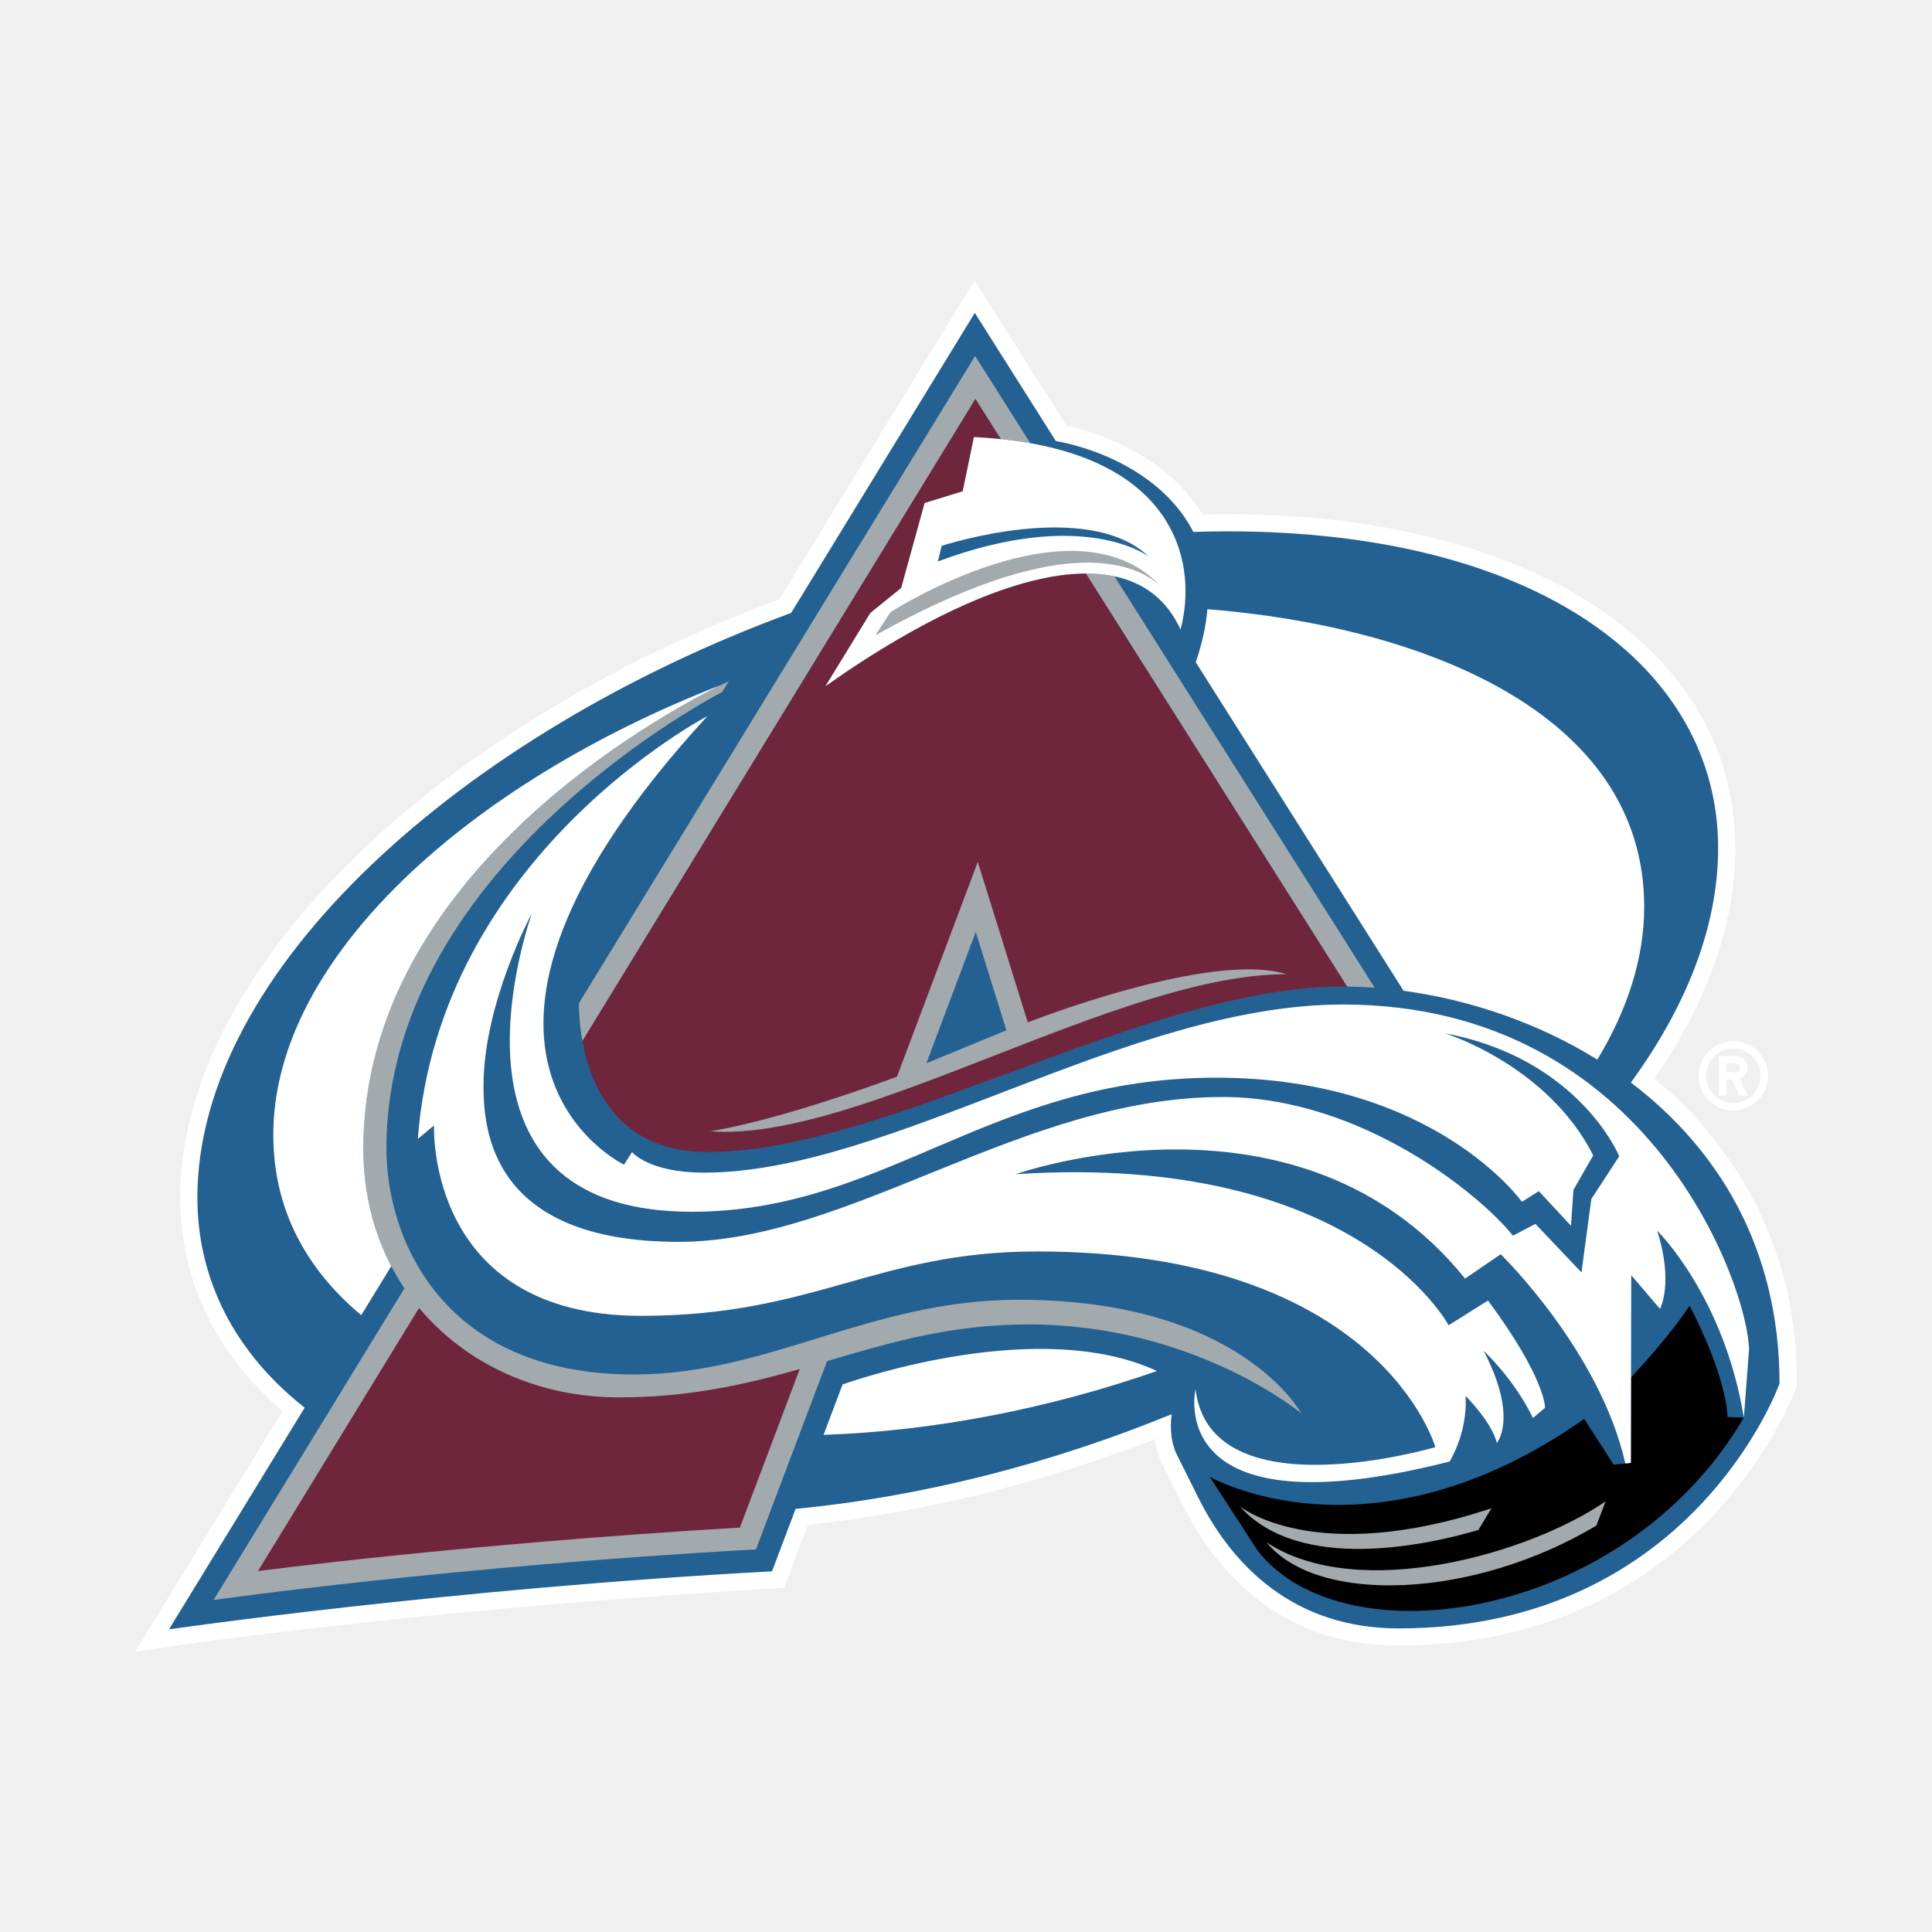
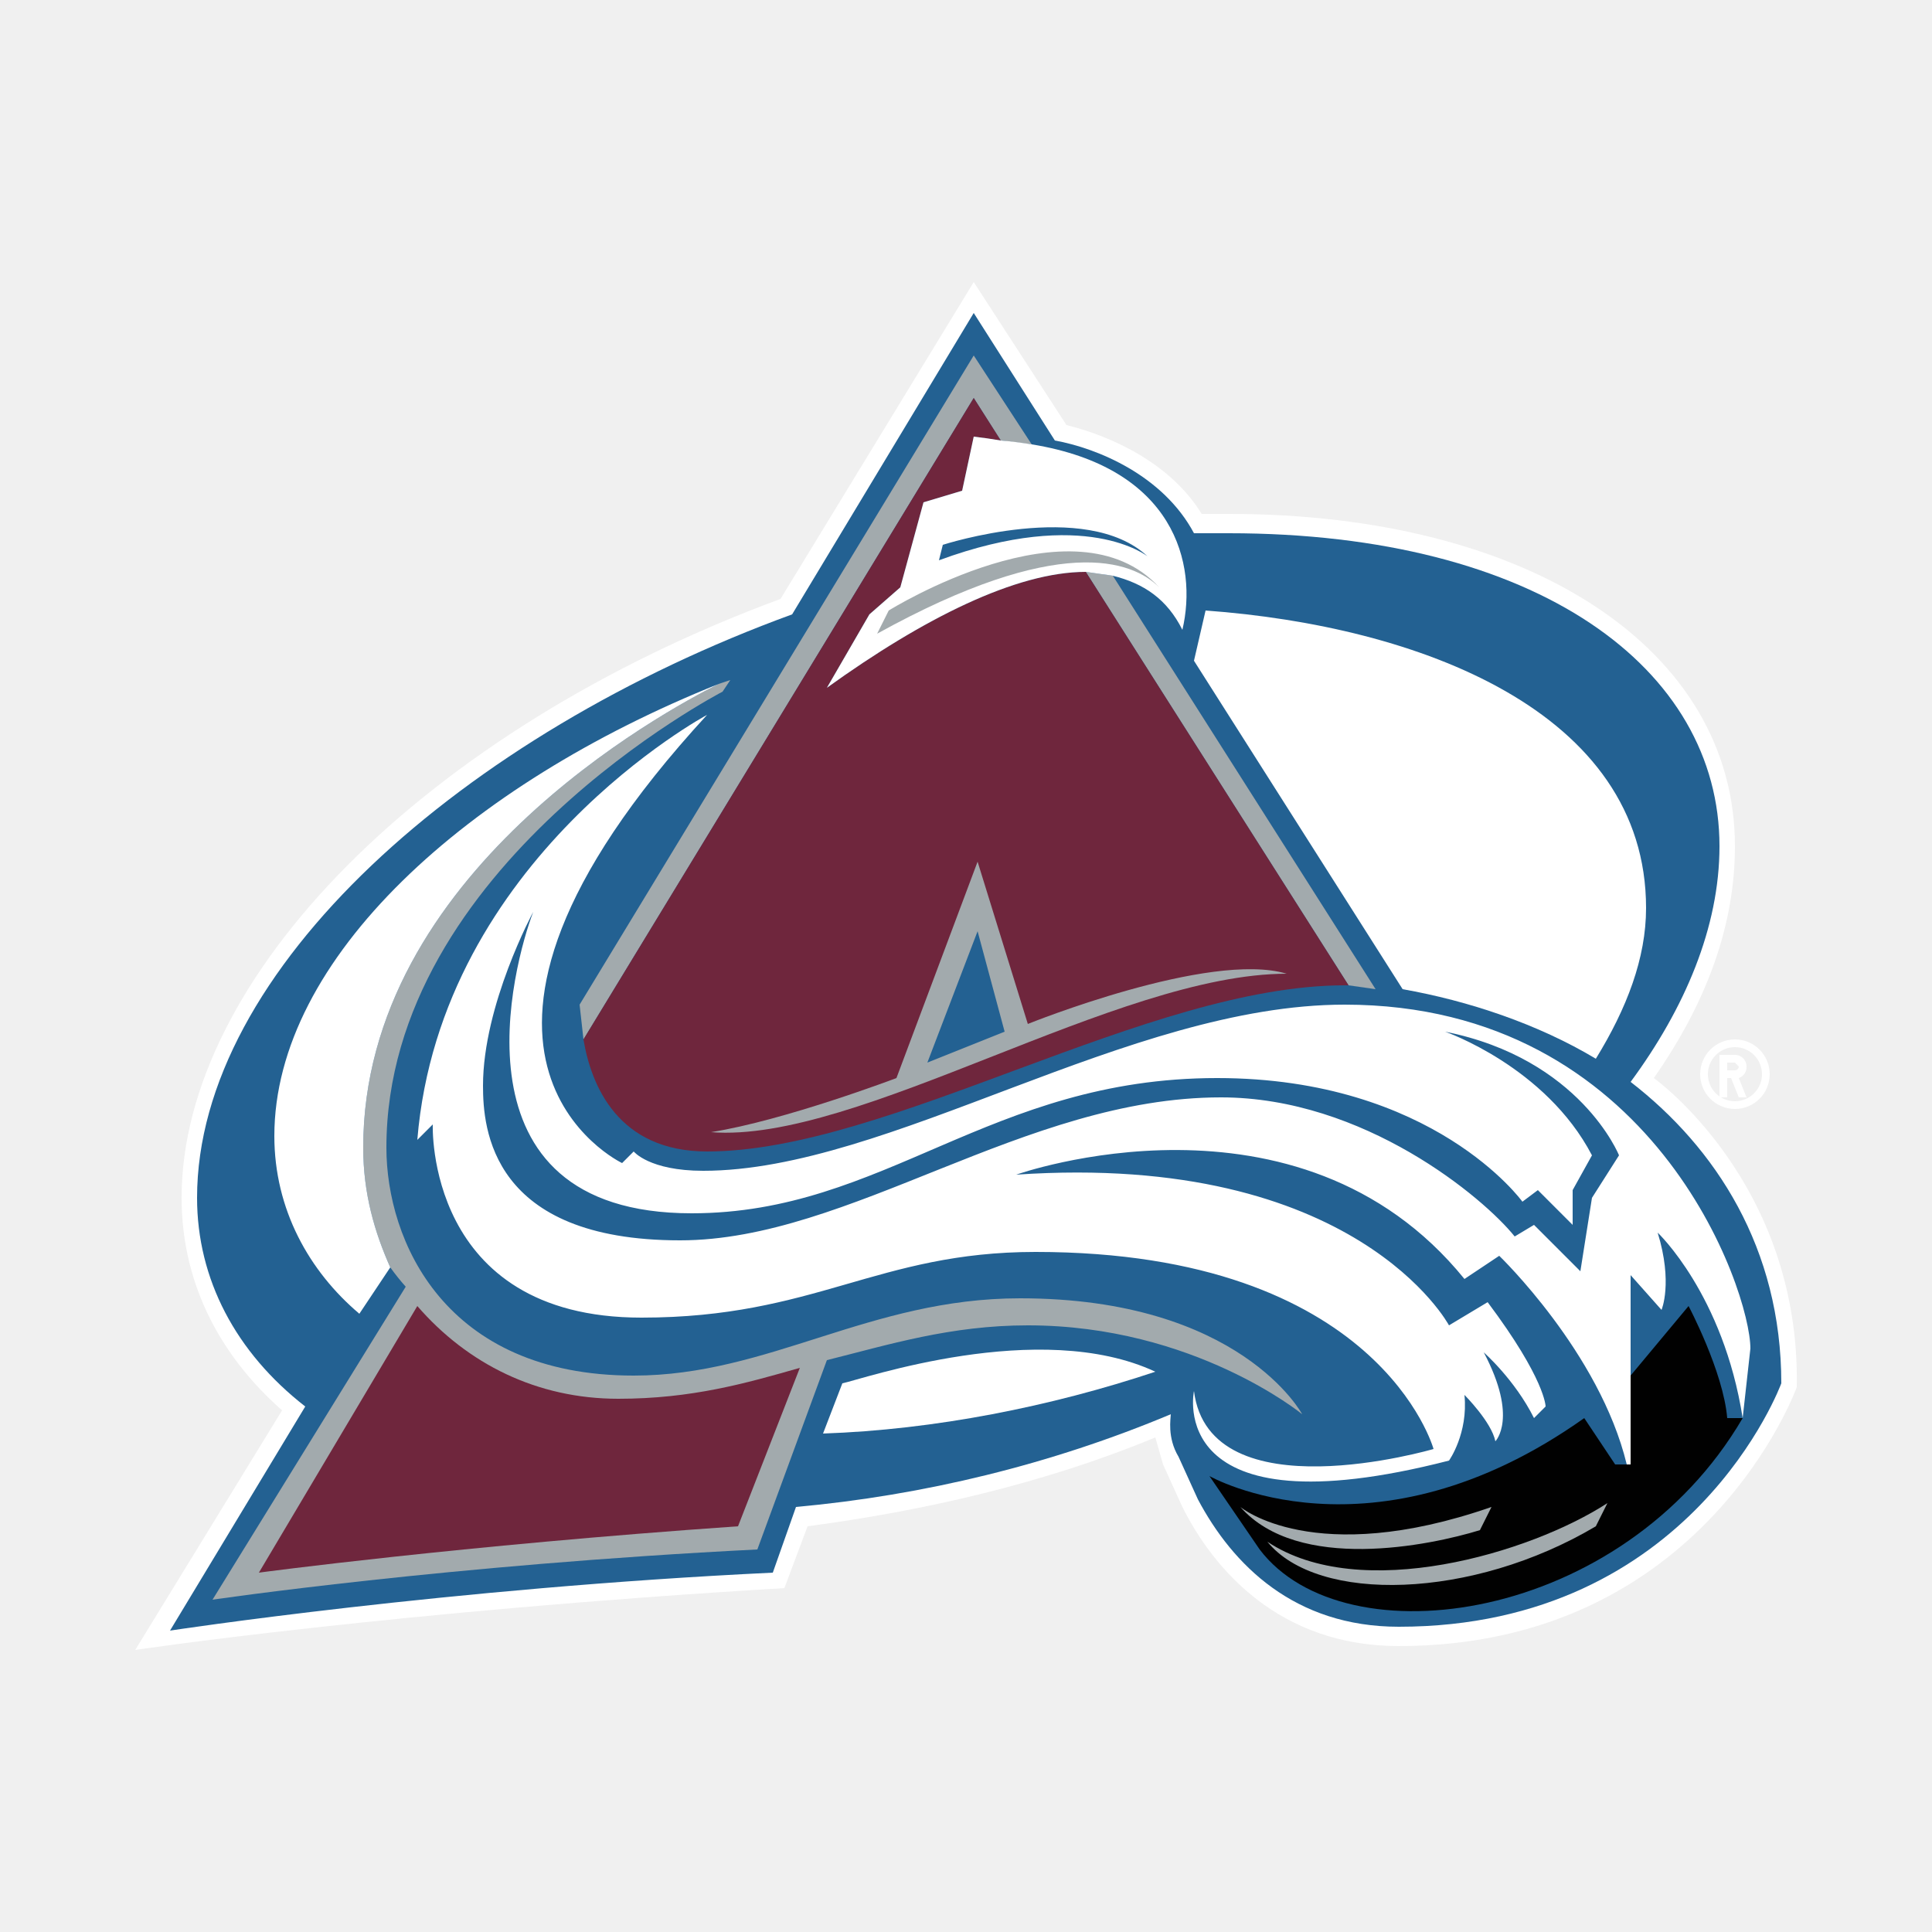
- <svg xmlns="http://www.w3.org/2000/svg" viewBox="0 0 500 500" width="500px" height="500">
-   <rect id="Rectangle" x="0" y="0" width="500" height="500" fill="none" />
-   <g id="colorado-avalanche" transform="scale(0.5994452) translate(-62.94767, 97.05234)">
-     <path fill="#FFF" d="M811.275 352.398c-8.282 0-15.006 6.713-15.006 15 0 8.279 6.724 15.002 15.006 15.002 8.281 0 14.994-6.723 14.994-15.001 0-8.288-6.713-15.001-14.994-15.001zm0 26.783a11.772 11.772 0 0 1-11.783-11.782c0-6.51 5.265-11.775 11.783-11.775 6.51 0 11.78 5.265 11.78 11.775 0 6.512-5.27 11.782-11.78 11.782zm6.163-15.26a5.085 5.085 0 0 0-5.09-5.082h-7.228v17.123h3.213v-6.954h2.306l3.246 6.954h3.554l-3.39-7.251a5.095 5.095 0 0 0 3.39-4.79zm-5.09 1.872h-4.015v-3.746h4.015c1.033 0 1.877.838 1.877 1.875a1.878 1.878 0 0 1-1.877 1.871z" />
-     <path fill="#FFF" d="M777.074 368.809c23.168-33.564 35.054-67.105 35.054-99.775 0-86.177-88.128-144.102-219.316-144.102 0 0-6.266.107-10.624.175-13.27-21.747-37.983-33.86-58.763-38.293L483.683 24l-84.198 137.592c-152.443 56.751-258.731 162.732-258.731 258.38 0 35.76 15.342 67.454 44.129 92.223L121.335 616s111.48-17.76 280.137-27.53l10.294-27.234c49.41-5.221 100.84-17.942 149.797-36.965.443 3.297 1.192 6.763 2.905 10.178l9.22 18.406c13.8 27.617 41.161 60.536 93.068 60.536 132.378 0 171.875-111.844 171.875-111.844 1.71-87.992-61.557-132.738-61.557-132.738z" />
-     <path fill="#236192" d="M767.042 370.323c23.874-32.724 37.674-67.23 37.674-101.29 0-77.675-77.345-136.695-211.904-136.695-4.881 0-9.774.112-14.675.264-12.48-24.42-40.607-35.895-59.345-39.243l-34.993-55.336-79.296 129.543c-141.68 52.084-256.337 154.109-256.337 252.406 0 35.391 16.103 66.89 46.31 90.715l-58.574 95.702s121.03-17.552 260.343-25.054l10.189-26.962c55.455-5.35 111.053-19.867 162.384-40.885-.31 2.109-1.266 10.544 2.279 17.64l9.21 18.432c14.58 29.142 40.996 56.423 86.441 56.423 126.986 0 164.477-105.706 164.477-105.706 0-59.041-27.1-101.88-64.183-129.954z" />
-     <path fill="#010101" d="M792.384 466.666c-8.101 12.342-21.368 26.77-25.27 30.939l-.072 36.925-2.39.238-5.038.48-12.736-19.701c-92.367 64.86-161.68 24.967-161.68 24.967l20.813 32.026c37.071 47.524 158.182 30.387 209.816-57.557l-7.004-.272c-1.217-19.981-16.44-48.045-16.44-48.045z" />
-     <g fill="#A2AAAD">
-       <path d="M656.452 329.392l-112.346-177.63c-3.866-.83-8.01-1.221-12.388-1.221l112.797 178.344c3.918.05 7.906.204 11.938.507zM314.397 352.398L484.065 75.204l10.956 17.333c4.47.451 8.72 1.04 12.73 1.753L483.93 56.622 312.858 336.115c.02 3.368.272 9.322 1.539 16.283z" />
-       <path d="M502.812 464.097c-64.443 0-107.566 32.262-166.265 32.262-81.714 0-106.765-57.662-106.765-97.563 0-122.954 144.951-197.078 144.951-197.078l2.853-4.661c-.485.214-1.734.809-3.595 1.719-24.077 11.874-154.167 81.475-154.167 200.02 0 18.98 4.365 36.103 12.037 50.805a103.697 103.697 0 0 0 5.683 9.563l-82.378 134.558s101.638-14.493 234.141-21.847l30.72-81.286c26.875-7.911 53.1-15.846 86.947-15.846 71.679 0 117.75 38.38 117.75 38.38s-26.24-49.026-121.912-49.026z" />
-     </g>
-     <g fill="#6F263D">
-       <path d="M531.718 150.54c-29.438.085-69.742 18.524-112.393 48.644l19.406-31.63 13.287-10.747 10.121-36.692 16.44-5.058 4.845-23.407c4.047.188 7.878.504 11.597.886l-10.956-17.332-169.668 277.194c3.612 19.856 15.541 47.923 54.15 47.923 77.314 0 189.092-71.467 274.123-71.467.603 0 1.226.03 1.844.03L531.718 150.542zM243.88 467.617l-69.565 113.637s86.66-11.589 208.064-18.805l25.858-68.451c-23.064 6.551-47.453 12.243-78.18 12.243-34.601 0-65.862-14.255-86.176-38.624z" />
-     </g>
-     <g fill="#A2AAAD">
-       <path d="M701.195 563.497l5.679-9.38c-76.913 25.478-108.694-.886-108.694-.886 26.013 29.239 81.947 16.451 103.015 10.266z" />
-       <path d="M609.782 568.853c22.15 27.136 89.573 24.326 142.374-7.264l3.959-10.443c-33.094 22.71-106.688 43.742-146.333 17.707zM485.083 275.088l-34.865 92.683s-48.538 18.342-80.565 23.577c64.223 4.863 175.77-67.821 248.668-67.821-32.813-10.254-111.65 20.815-111.65 20.815l-21.588-69.254z" />
-     </g>
-     <path fill="#236192" d="M484.213 305.304c-6.612 17.571-14.15 37.627-21.324 56.695l34.558-14.249c-4.106-13.153-8.752-28.04-13.234-42.446z" />
-     <g fill="#FFF">
-       <path d="M373.991 198.776C265.261 241.052 180.94 316.725 180.94 392.819c0 32.875 14.7 58.474 37.974 77.934l12.948-21.152c-7.672-14.702-12.037-31.825-12.037-50.805 0-118.545 130.09-188.146 154.167-200.02zM752.562 360.41c12.967-21.408 20.234-43.668 20.234-65.974 0-84.844-97.946-121.285-188.581-128.482-.594 7.028-2.188 14.648-5.025 22.9l89.72 141.84c28.007 3.782 57.551 13.53 83.652 29.716zM544.106 151.763c12.76 2.725 22.62 10.09 28.519 22.972 7.356-28.061-1.827-69.295-64.873-80.446a171.756 171.756 0 0 0-12.73-1.753 205.88 205.88 0 0 0-11.598-.886l-4.846 23.407-16.44 5.057-10.12 36.692-13.287 10.748-19.406 31.63c42.65-30.12 82.955-48.56 112.393-48.644 4.378 0 8.522.392 12.388 1.223z" />
-       <path d="M642.74 336.625c-93.162 0-195.508 72.588-275.858 72.588-23.852 0-31.045-8.852-31.045-8.852l-3.48 5.404s-98.493-47.279 36-193.647c0 0-115.804 60.383-125.027 182.551l7.005-5.843s-3.645 82.216 89.452 82.216c74.875 0 101.428-27.795 170.895-27.795 148.2 0 171.947 84.483 171.947 84.483s-97.121 28.63-103.527-25.001c0 0-14.814 62.833 109.665 31.21 0 0 7.862-12.307 6.924-28.352 0 0 11.487 11.541 13.478 20.353 0 0 9.426-10.776-5.692-39.813 0 0 12.904 11.796 21.304 28.997l5.208-4.383s.391-12.569-24.623-46.31l-17.007 10.681s-39.617-74.838-186.9-65.23c0 0 122.654-43.508 194.01 45.075l15.373-10.521s42.81 41.603 53.81 90.332l2.39-.238.072-36.925.091-44.109 12.408 14.527s6.006-10.92-1.194-33.738c0 0 28.816 28.16 37.408 80.698l2.22-29.24c0-25.192-41.83-149.118-175.307-149.118zm107.236 83.979l-4.254 31.703-19.883-20.967-9.73 5.084c-13.377-16.948-64.937-59.865-125.309-59.865-86.608 0-160.704 62.538-234.88 62.538-80.965 0-84.226-48.34-84.226-67.47 0-35.512 20.79-74.235 20.79-74.235-7.12 21.727-37.468 128.709 69.067 128.709 83.835 0 128.757-57.883 226.475-57.883 94.02 0 131.975 53.591 131.975 53.591l7.31-4.607 13.877 14.95 1.061-15.467 8.542-14.944c-19.744-38.953-63.873-52.647-63.873-52.647 57.795 10.853 75.11 53.037 75.11 53.037l-12.052 18.473z" />
-       <path d="M426.723 500.654l-8.22 21.773c48.804-1.692 98.17-11.652 143.933-27.57-50.186-23.291-127.766 2.996-135.713 5.797z" />
-     </g>
-     <path fill="#236192" d="M558.912 143.247c-26.576-25.288-89.4-4.638-89.4-4.638l-1.681 6.752c63.244-23.614 91.08-2.114 91.08-2.114z" />
-     <path fill="#A2AAAD" d="M440.835 177.264C519.473 133.3 551.657 145.111 563.75 155.7c-37.436-39.285-116.369 11.536-116.369 11.536l-6.545 10.03z" />
+ <svg xmlns="http://www.w3.org/2000/svg" width="500" height="500">
+   <path fill="none" d="M0 0h500v500H0z" />
+   <path fill="#FFF" d="M449 269a9 9 0 1 0 0 18 9 9 0 0 0 0-18zm0 16a7 7 0 0 1-7-7 7 7 0 1 1 7 7zm3-9a3 3 0 0 0-3-3h-4v11h2v-5h1l2 5h2l-2-5a3 3 0 0 0 2-3zm-3 1h-2v-2h2l1 1a1 1 0 0 1-1 1z" />
+   <path fill="#FFF" d="M428 279c14-20 21-40 21-60 0-51-53-86-131-86h-7c-8-13-23-20-35-23l-24-37-50 82c-92 34-155 98-155 155 0 21 9 40 26 55l-38 62s67-10 168-16l6-16c30-4 61-11 90-23l2 7 5 11c8 16 25 36 56 36 79 0 103-67 103-67 1-53-37-80-37-80z" />
+   <path fill="#236192" d="M422 280c14-19 23-40 23-61 0-46-47-81-127-81h-9c-8-15-25-22-36-24l-21-33-47 78c-85 31-154 92-154 151 0 21 10 40 28 54l-35 58s72-11 156-15l6-17c33-3 66-11 97-24 0 1-1 6 2 11l5 11c9 17 25 33 52 33 76 0 99-63 99-63 0-35-17-61-39-78z" />
+   <path fill="#010101" d="m437 338-15 18v23h-4l-8-12c-55 39-97 15-97 15l13 19c22 29 94 19 125-34h-4c-1-12-10-29-10-29z" />
+   <g fill="#A2AAAD">
+     <path d="m356 256-68-107-7-1 68 107 7 1zm-205 13 101-166 7 11 8 1-15-23-102 168 1 9z" />
+     <path d="M264 336c-39 0-65 20-100 20-49 0-64-35-64-59 0-73 87-118 87-118l2-3-3 1c-14 7-92 49-92 120 0 12 3 22 7 31a62 62 0 0 0 4 5l-50 81s61-9 141-13l18-49c16-4 32-9 52-9 43 0 71 23 71 23s-16-30-73-30z" />
  </g>
+   <path fill="#6F263D" d="M281 148c-18 0-42 12-67 30l11-19 8-7 6-22 10-3 3-14 7 1-7-11-101 166c2 12 9 29 32 29 47 0 114-43 165-43h1l-68-107zM108 338l-41 69s52-7 124-12l16-41c-14 4-28 8-47 8-21 0-39-9-52-24z" />
+   <g fill="#A2AAAD">
+     <path d="m383 396 3-6c-46 16-65 0-65 0 15 17 49 10 62 6z" />
+     <path d="M328 399c13 16 53 15 85-4l3-6c-20 13-64 26-88 10zm-75-176-21 56s-29 11-48 14c38 3 105-41 149-41-20-6-67 13-67 13l-13-42z" />
+   </g>
+   <path fill="#236192" d="m253 241-13 34 20-8-7-26z" />
+   <g fill="#FFF">
+     <path d="M186 177c-65 26-115 71-115 117 0 19 9 35 22 46l8-12c-4-9-7-19-7-31 0-71 78-113 92-120zm227 97c8-13 13-26 13-39 0-51-59-73-114-77l-3 13 54 85c17 3 35 9 50 18zM288 149c8 2 14 6 18 14 4-17-2-42-39-48a103 103 0 0 0-8-1 123 123 0 0 0-7-1l-3 14-10 3-6 22-8 7-11 19c25-18 49-30 67-30l7 1z" />
+     <path d="M348 260c-56 0-118 43-166 43-14 0-18-5-18-5l-3 3s-59-28 22-116c0 0-69 37-75 110l4-4s-2 50 54 50c45 0 61-17 102-17 89 0 103 51 103 51s-58 17-62-15c0 0-8 37 66 18 0 0 5-7 4-17 0 0 7 7 8 12 0 0 6-6-3-23 0 0 8 7 13 17l3-3s0-7-15-27l-10 6s-24-45-112-39c0 0 73-26 116 27l9-6s26 25 33 54h1v-49l8 9s3-7-1-20c0 0 17 16 22 48l2-18c0-15-25-89-105-89zm64 50-3 19-12-12-5 3c-8-10-39-36-76-36-51 0-96 37-140 37-49 0-51-29-51-40 0-21 13-45 13-45-5 13-23 78 41 78 50 0 77-35 136-35 56 0 79 32 79 32l4-3 9 9v-9l5-9c-12-23-38-32-38-32 35 7 45 32 45 32l-7 11z" />
+     <path d="m218 358-5 13c29-1 59-7 86-16-30-14-76 2-81 3z" />
+   </g>
+   <path fill="#236192" d="M297 144c-16-15-53-3-53-3l-1 4c38-14 54-1 54-1z" />
+   <path fill="#A2AAAD" d="M227 164c47-26 66-19 73-12-22-24-70 6-70 6l-3 6z" />
</svg>
